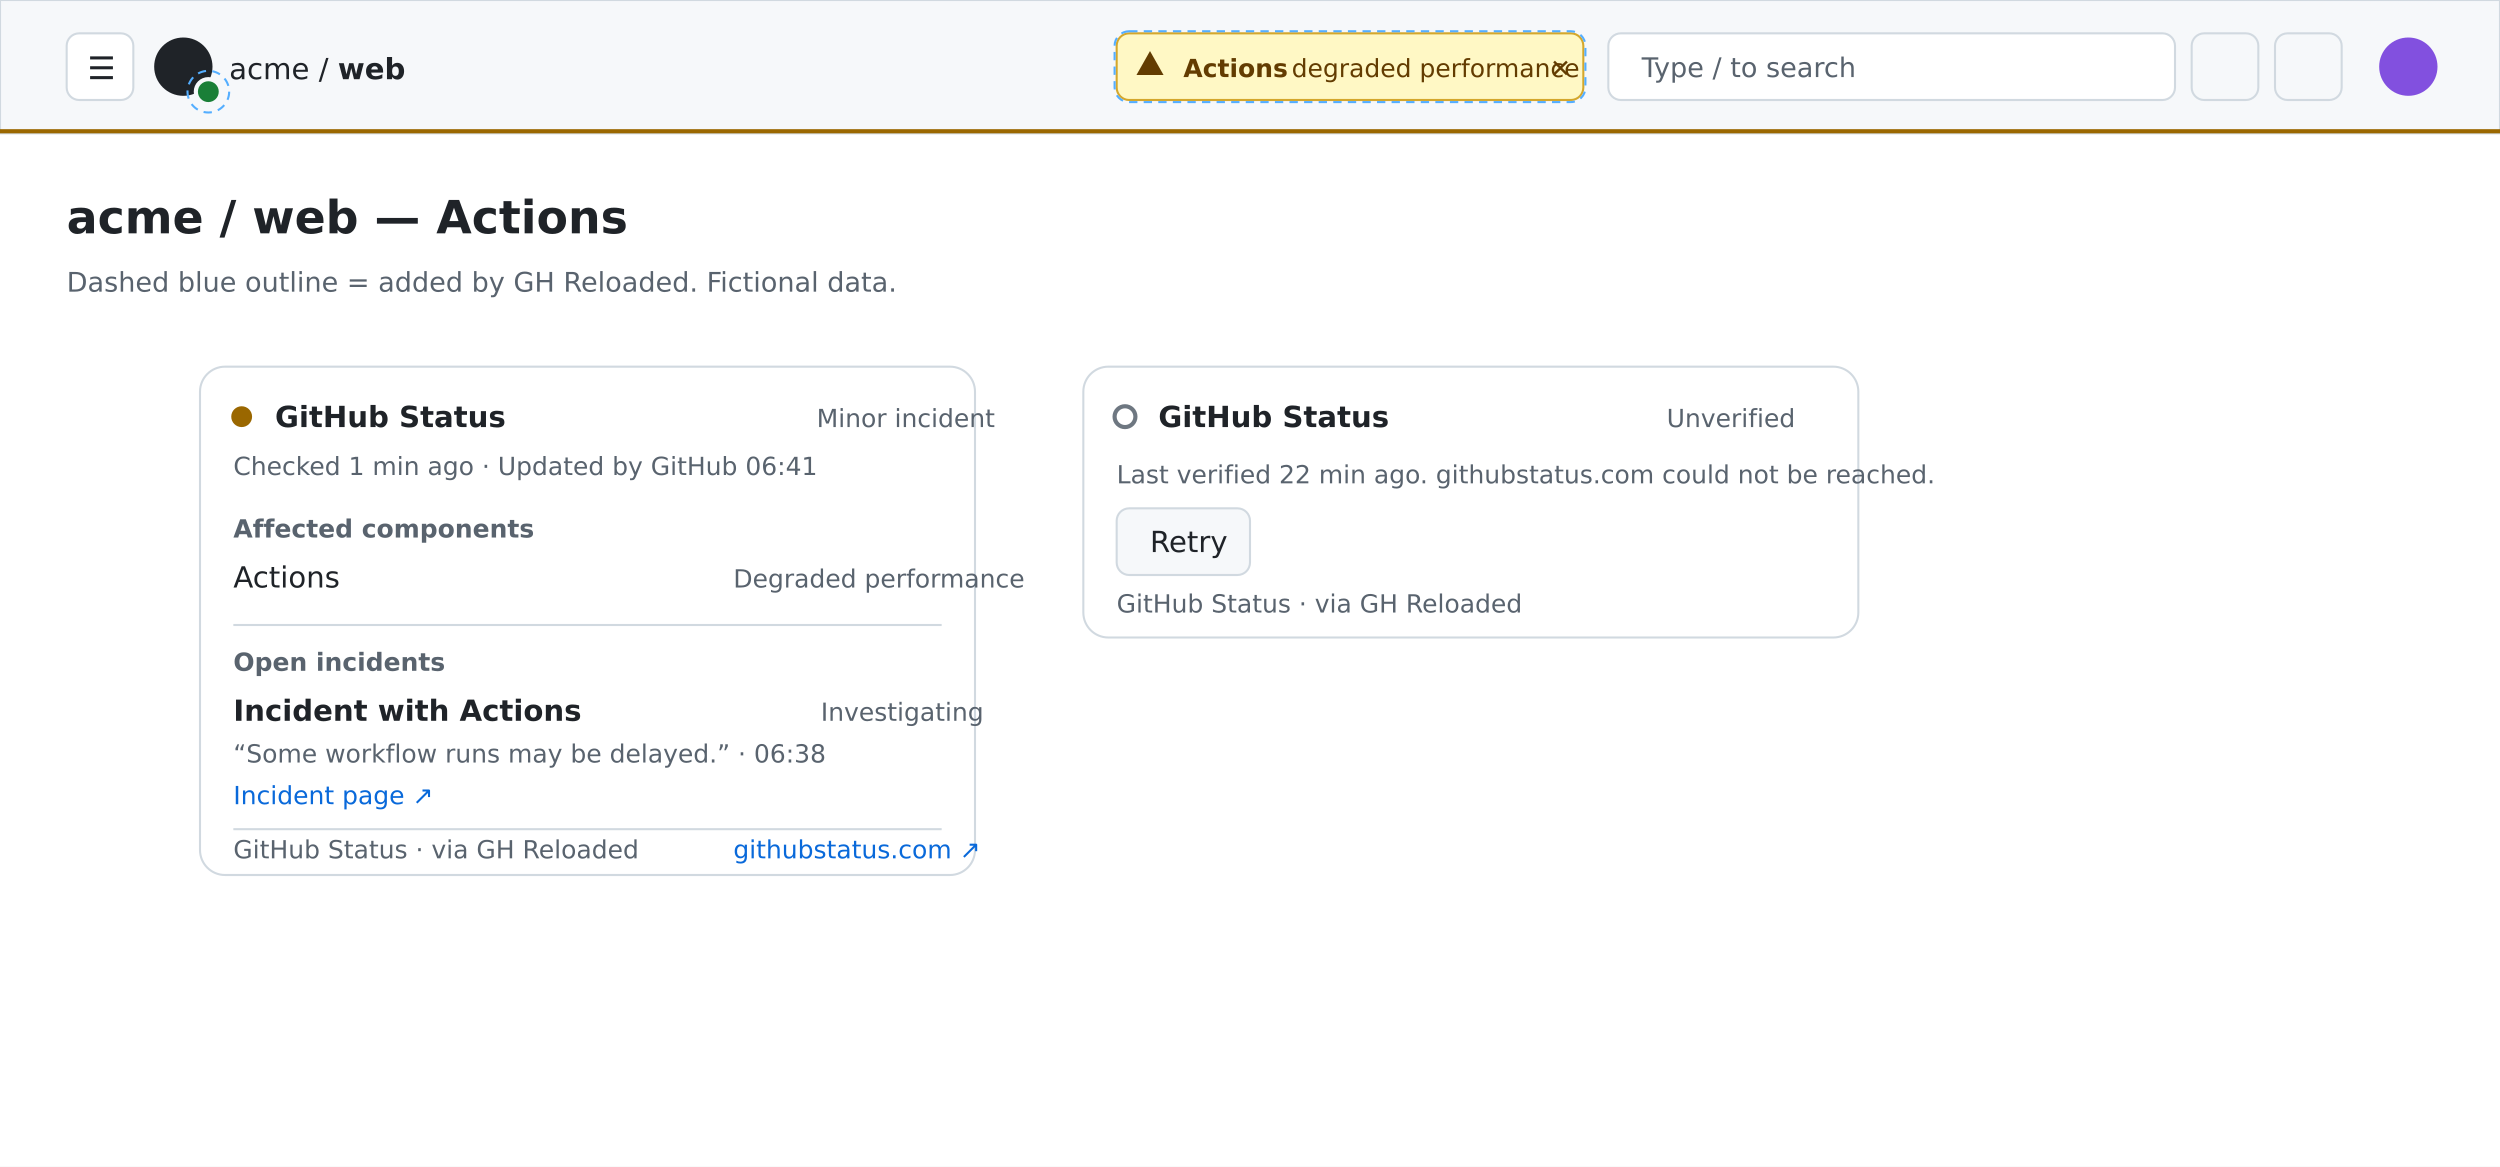
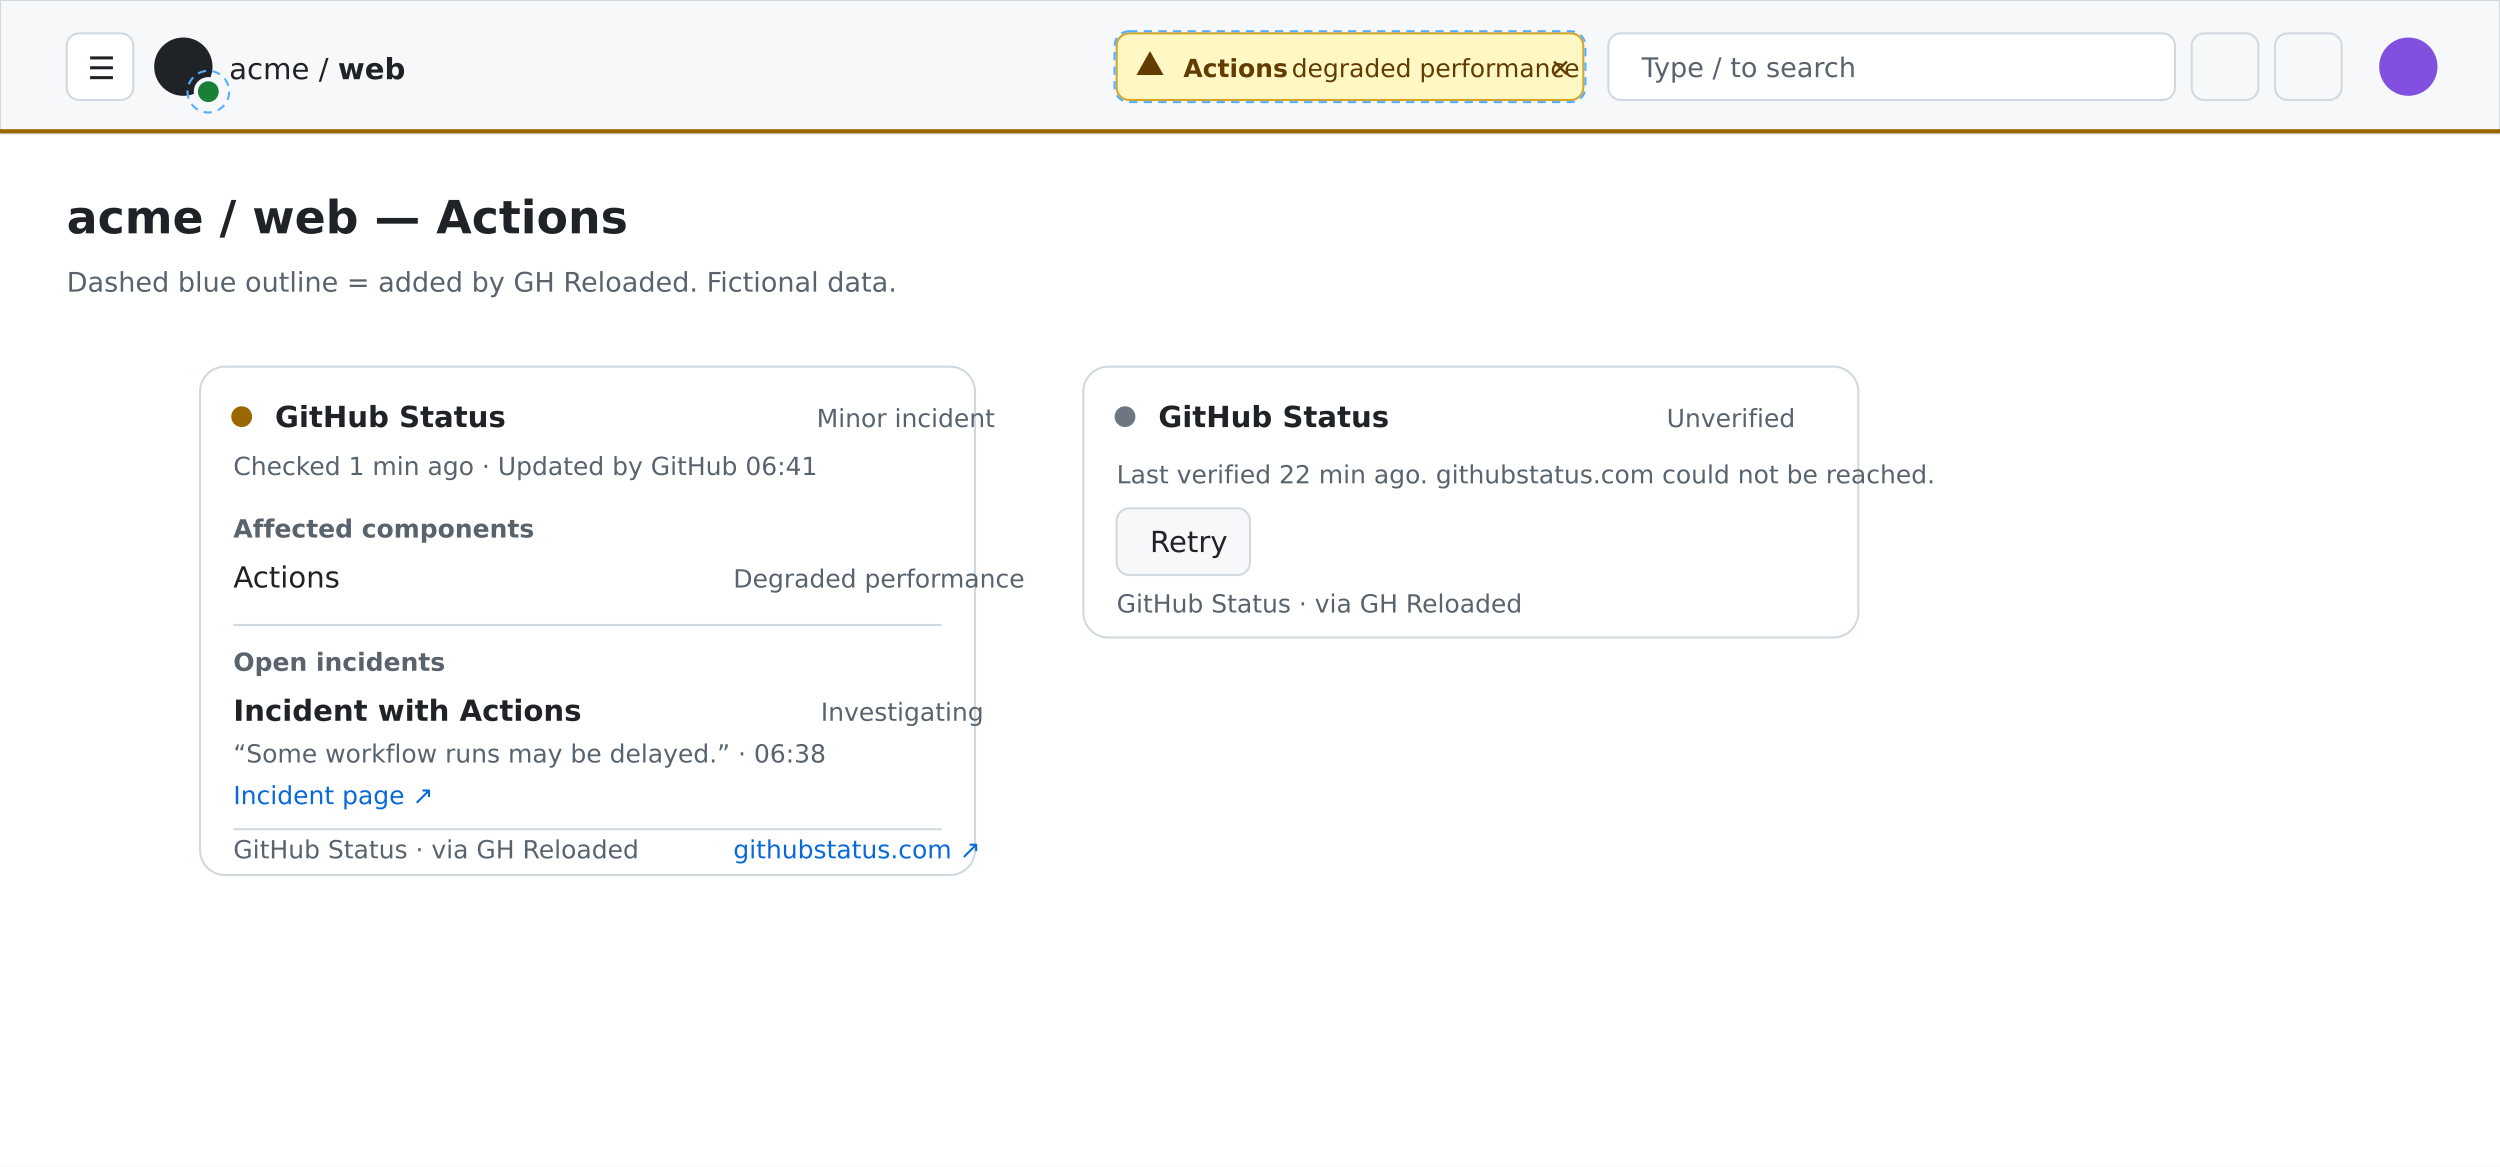
<svg xmlns="http://www.w3.org/2000/svg" width="1200" height="560" viewBox="0 0 1200 560" font-family="DejaVu Sans, sans-serif">
  <rect x="0" y="0" width="1200" height="560" fill="#fff" />
  <rect x="0" y="0" width="1200" height="64" fill="#f6f8fa" stroke="#d1d9e0" />
  <rect x="0" y="62" width="1200" height="2" fill="#9a6700" />
  <rect x="32" y="16" width="32" height="32" fill="#fff" stroke="#d1d9e0" rx="6" />
  <text x="42" y="38" font-size="15" fill="#1f2328">☰</text>
  <circle cx="88" cy="32" r="14" fill="#1f2328" />
  <circle cx="100" cy="44" r="7" fill="#f6f8fa" />
  <circle cx="100" cy="44" r="5" fill="#1a7f37" />
  <circle cx="100" cy="44" r="10" fill="none" stroke="#54aeff" stroke-dasharray="4 3" />
  <text x="110" y="38" font-size="14" fill="#1f2328">acme / <tspan font-weight="600">web</tspan>
  </text>
  <rect x="536" y="16" width="224" height="32" fill="#fff8c5" stroke="#d4a72c" rx="6" />
  <rect x="535" y="15" width="226" height="34" fill="none" stroke="#54aeff" stroke-dasharray="4 3" rx="7" />
  <path d="M552 24.5l6.5 11.5h-13z" fill="#633c01" />
  <text x="568" y="37" font-size="12" font-weight="600" fill="#633c01">Actions</text>
  <text x="620" y="37" font-size="12" fill="#633c01">degraded performance</text>
  <text x="744" y="37" font-size="12" fill="#633c01">✕</text>
  <rect x="772" y="16" width="272" height="32" fill="#fff" stroke="#d1d9e0" rx="6" />
  <text x="788" y="37" font-size="13" fill="#59636e">Type / to search</text>
  <rect x="1052" y="16" width="32" height="32" fill="#f6f8fa" stroke="#d1d9e0" rx="6" />
  <rect x="1092" y="16" width="32" height="32" fill="#f6f8fa" stroke="#d1d9e0" rx="6" />
  <circle cx="1156" cy="32" r="14" fill="#8250df" />
  <text x="32" y="112" font-size="22" font-weight="600" fill="#1f2328">acme / web — Actions</text>
  <text x="32" y="140" font-size="13" fill="#59636e">Dashed blue outline = added by GH Reloaded. Fictional data.</text>
  <rect x="96" y="176" width="372" height="244" fill="#fff" stroke="#d1d9e0" rx="12" />
  <circle cx="116" cy="200" r="5" fill="#9a6700" />
  <text x="132" y="205" font-size="14" font-weight="600" fill="#1f2328">GitHub Status</text>
  <text x="392" y="205" font-size="12" fill="#59636e">Minor incident</text>
  <text x="112" y="228" font-size="12" fill="#59636e">Checked 1 min ago · Updated by GitHub 06:41</text>
  <text x="112" y="258" font-size="12" font-weight="600" fill="#59636e">Affected components</text>
  <text x="112" y="282" font-size="14" fill="#1f2328">Actions</text>
  <text x="352" y="282" font-size="12" fill="#59636e">Degraded performance</text>
  <line x1="112" y1="300" x2="452" y2="300" stroke="#d1d9e0" />
  <text x="112" y="322" font-size="12" font-weight="600" fill="#59636e">Open incidents</text>
  <text x="112" y="346" font-size="14" font-weight="600" fill="#1f2328">Incident with Actions</text>
  <text x="394" y="346" font-size="12" fill="#59636e">Investigating</text>
  <text x="112" y="366" font-size="12" fill="#59636e">“Some workflow runs may be delayed.” · 06:38</text>
  <text x="112" y="386" font-size="12" fill="#0969da">Incident page ↗</text>
  <line x1="112" y1="398" x2="452" y2="398" stroke="#d1d9e0" />
  <text x="112" y="412" font-size="12" fill="#59636e">GitHub Status · via GH Reloaded</text>
  <text x="352" y="412" font-size="12" fill="#0969da">githubstatus.com ↗</text>
  <rect x="520" y="176" width="372" height="130" fill="#fff" stroke="#d1d9e0" rx="12" />
-   <circle cx="540" cy="200" r="5" fill="none" stroke="#6e7781" stroke-width="2" />
+   <circle cx="540" cy="200" r="5" fill="#6e7781" />
  <text x="556" y="205" font-size="14" font-weight="600" fill="#1f2328">GitHub Status</text>
  <text x="800" y="205" font-size="12" fill="#59636e">Unverified</text>
  <text x="536" y="232" font-size="12" fill="#59636e">Last verified 22 min ago. githubstatus.com could not be reached.</text>
  <rect x="536" y="244" width="64" height="32" fill="#f6f8fa" stroke="#d1d9e0" rx="6" />
  <text x="552" y="265" font-size="14" font-weight="500" fill="#1f2328">Retry</text>
  <text x="536" y="294" font-size="12" fill="#59636e">GitHub Status · via GH Reloaded</text>
</svg>
